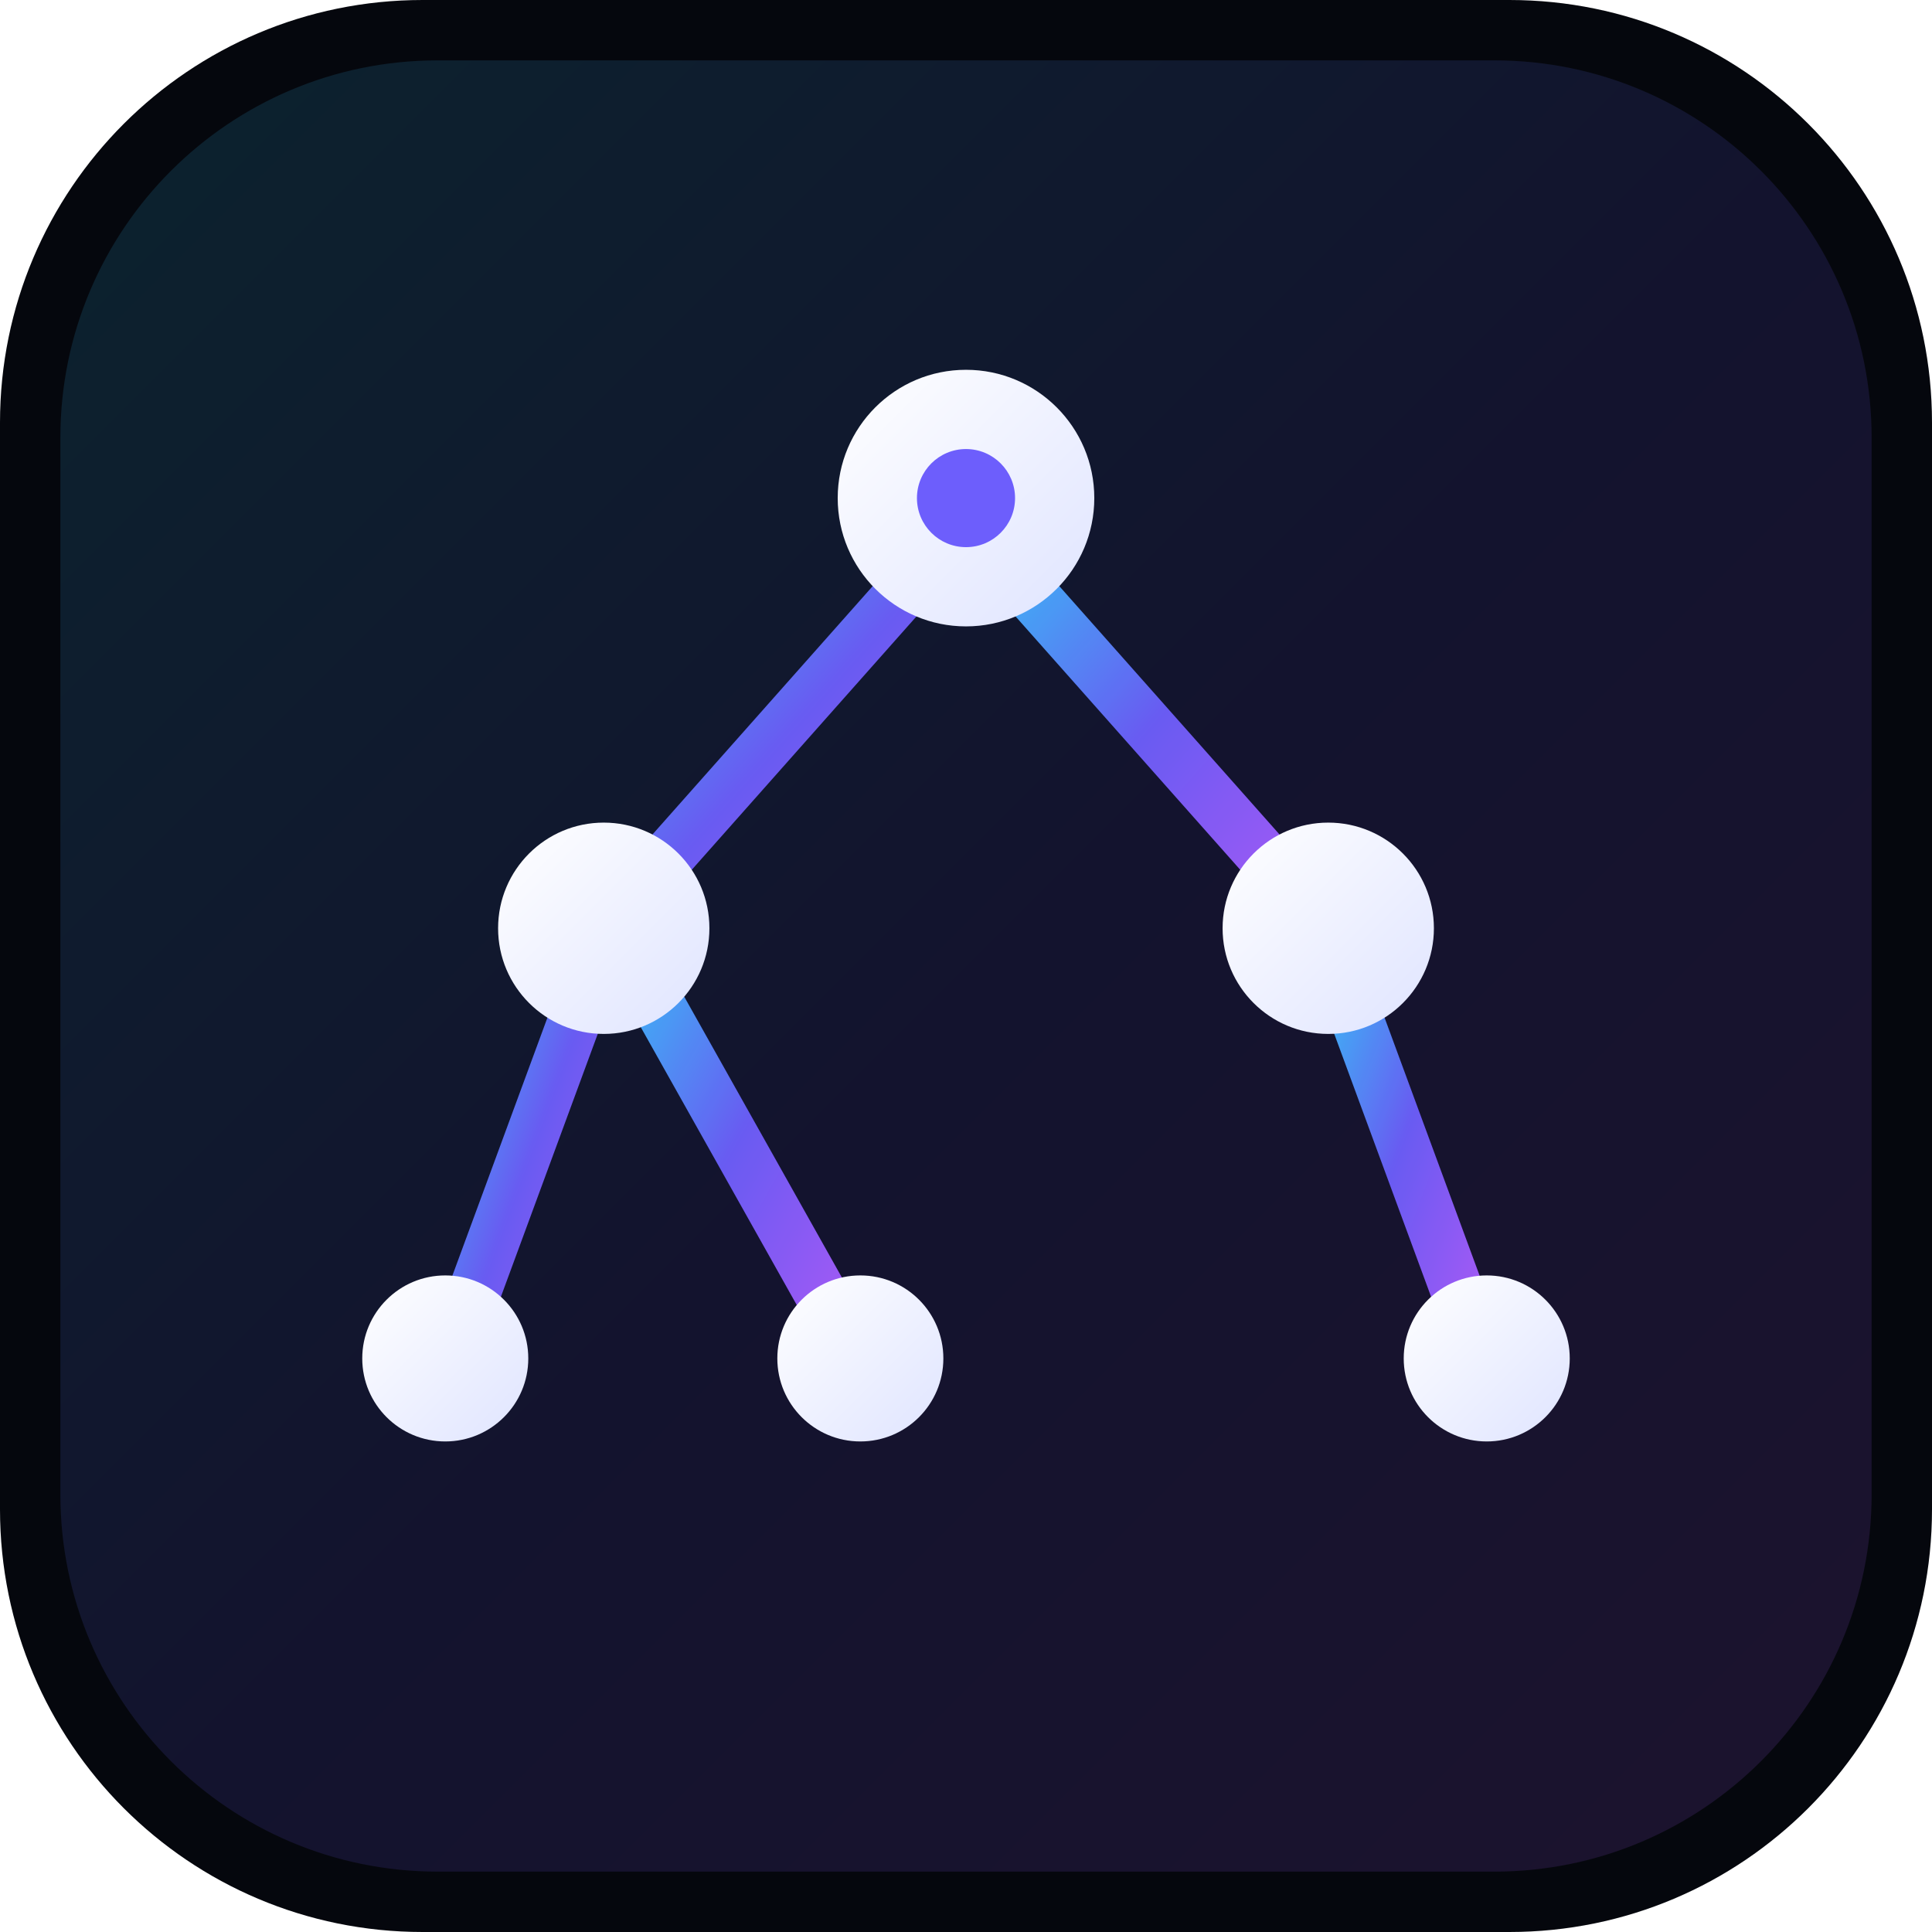
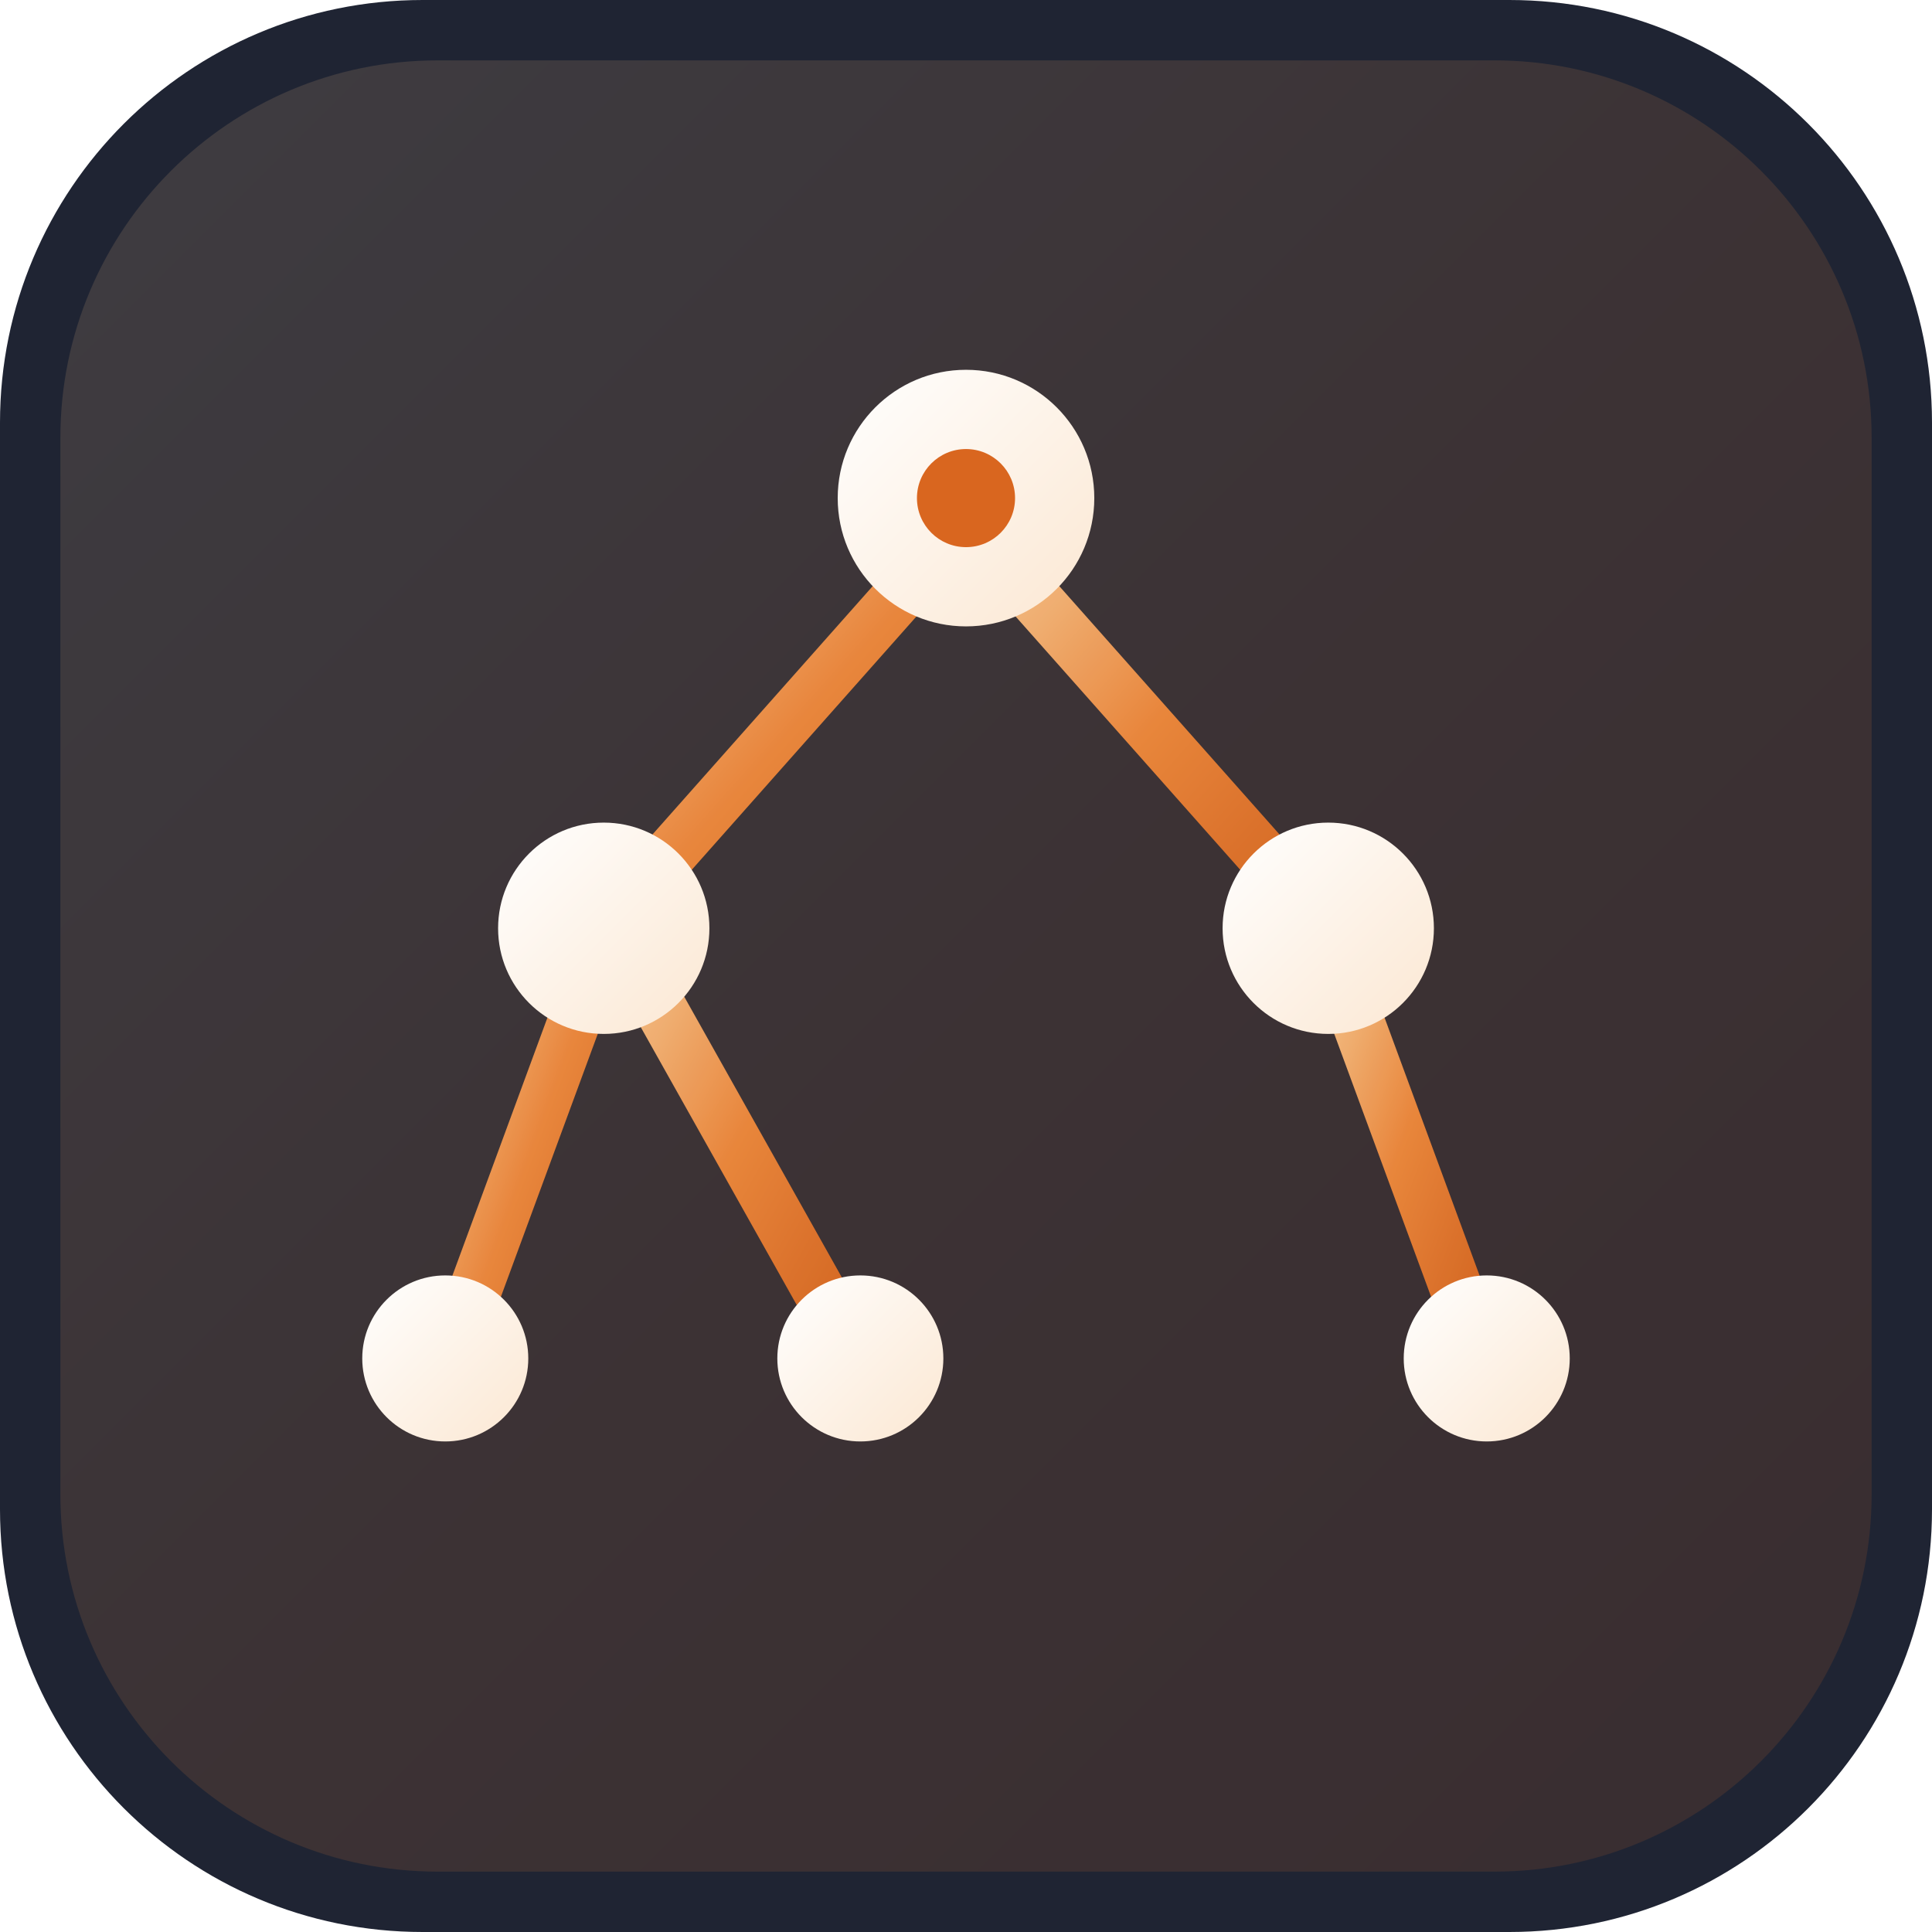
<svg xmlns="http://www.w3.org/2000/svg" viewBox="0 0 512 512" width="512" height="512">
  <defs>
    <linearGradient id="bg" x1="0" y1="0" x2="1" y2="1">
-       <stop offset="0%" stop-color="#34d3ff" />
-       <stop offset="52%" stop-color="#6d5efc" />
-       <stop offset="100%" stop-color="#b15cff" />
+       <stop offset="0%" stop-color="#ffd59e" />
+       <stop offset="52%" stop-color="#f08a3c" />
+       <stop offset="100%" stop-color="#d9661f" />
    </linearGradient>
    <linearGradient id="node" x1="0" y1="0" x2="1" y2="1">
      <stop offset="0%" stop-color="#ffffff" />
-       <stop offset="100%" stop-color="#dfe4ff" />
+       <stop offset="100%" stop-color="#fbe7d2" />
    </linearGradient>
  </defs>
-   <rect width="512" height="512" rx="112" fill="#05070d" />
+   <rect width="512" height="512" rx="112" fill="#1f2433" />
  <rect x="16" y="16" width="480" height="480" rx="100" fill="url(#bg)" opacity="0.14" />
  <g stroke="url(#bg)" stroke-width="14" stroke-linecap="round" fill="none" opacity="0.95">
    <path d="M256 138 L162 244" />
    <path d="M256 138 L350 244" />
    <path d="M162 244 L120 358" />
    <path d="M162 244 L226 358" />
    <path d="M350 244 L392 358" />
  </g>
  <g fill="url(#node)">
    <circle cx="256" cy="132" r="34" />
    <circle cx="160" cy="246" r="28" />
    <circle cx="352" cy="246" r="28" />
    <circle cx="118" cy="360" r="22" />
    <circle cx="228" cy="360" r="22" />
    <circle cx="394" cy="360" r="22" />
  </g>
-   <g fill="#6d5efc">
+   <g fill="#d9661f">
    <circle cx="256" cy="132" r="13" />
  </g>
</svg>
